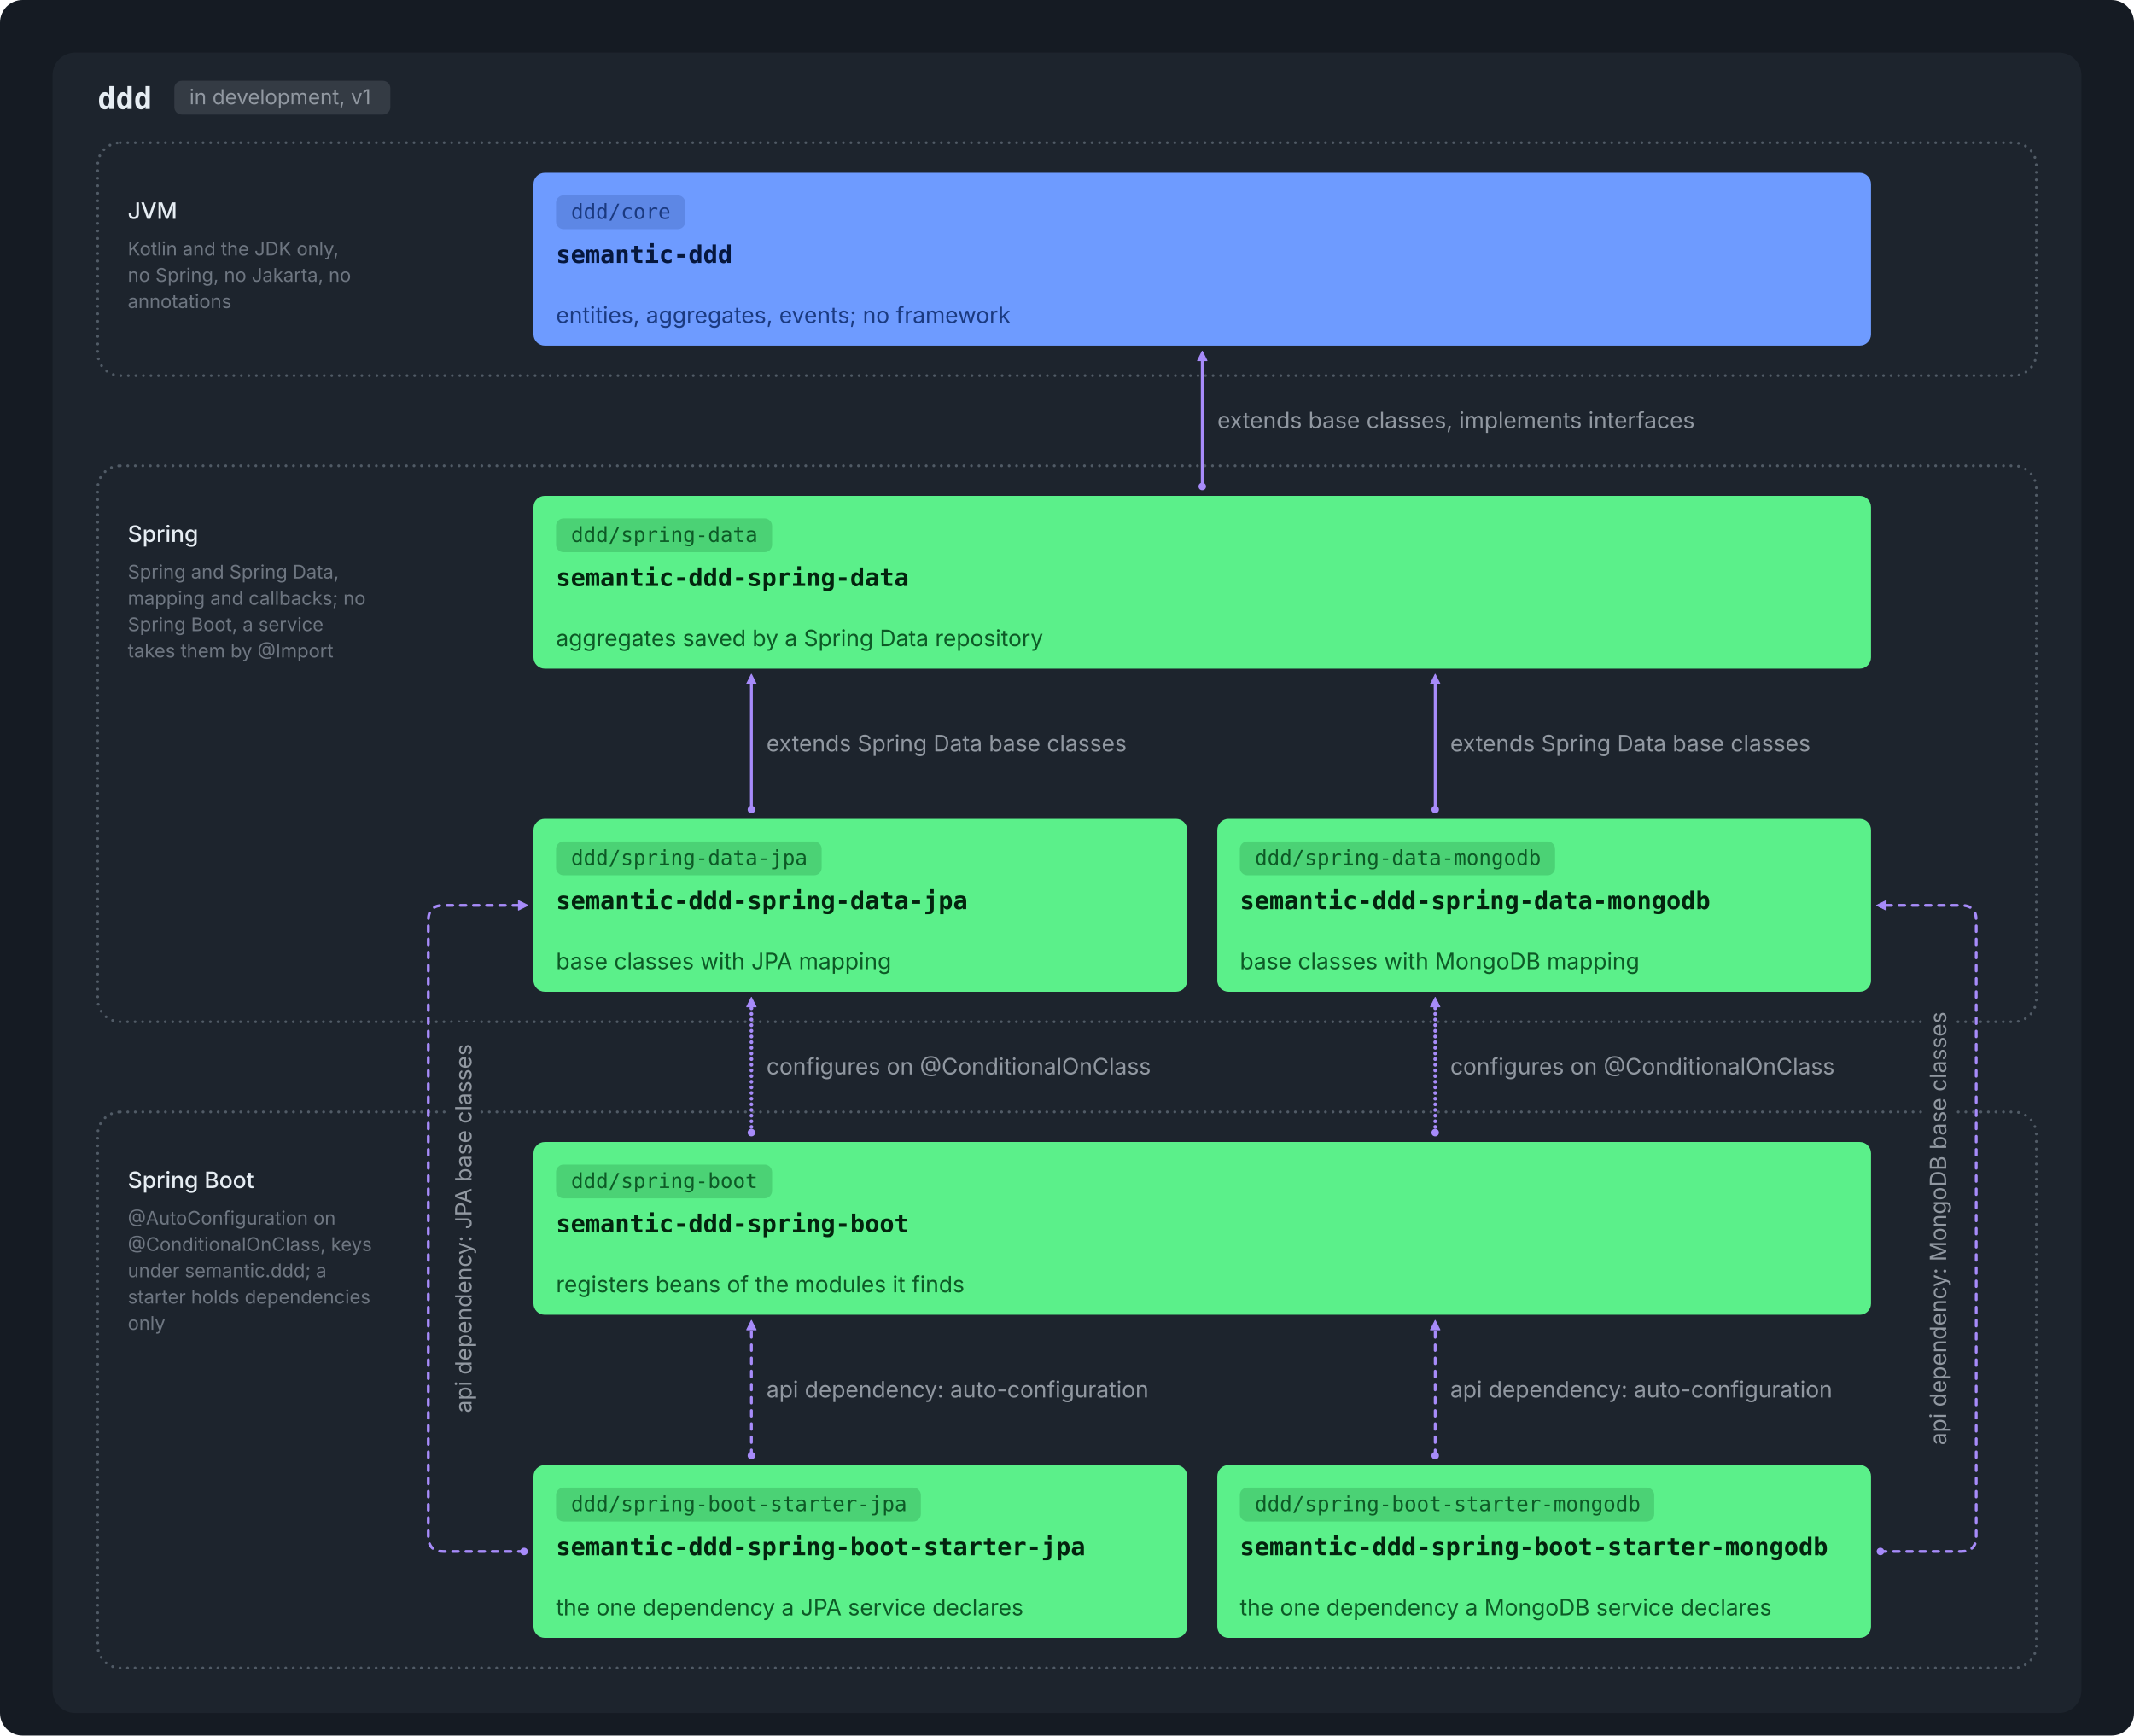
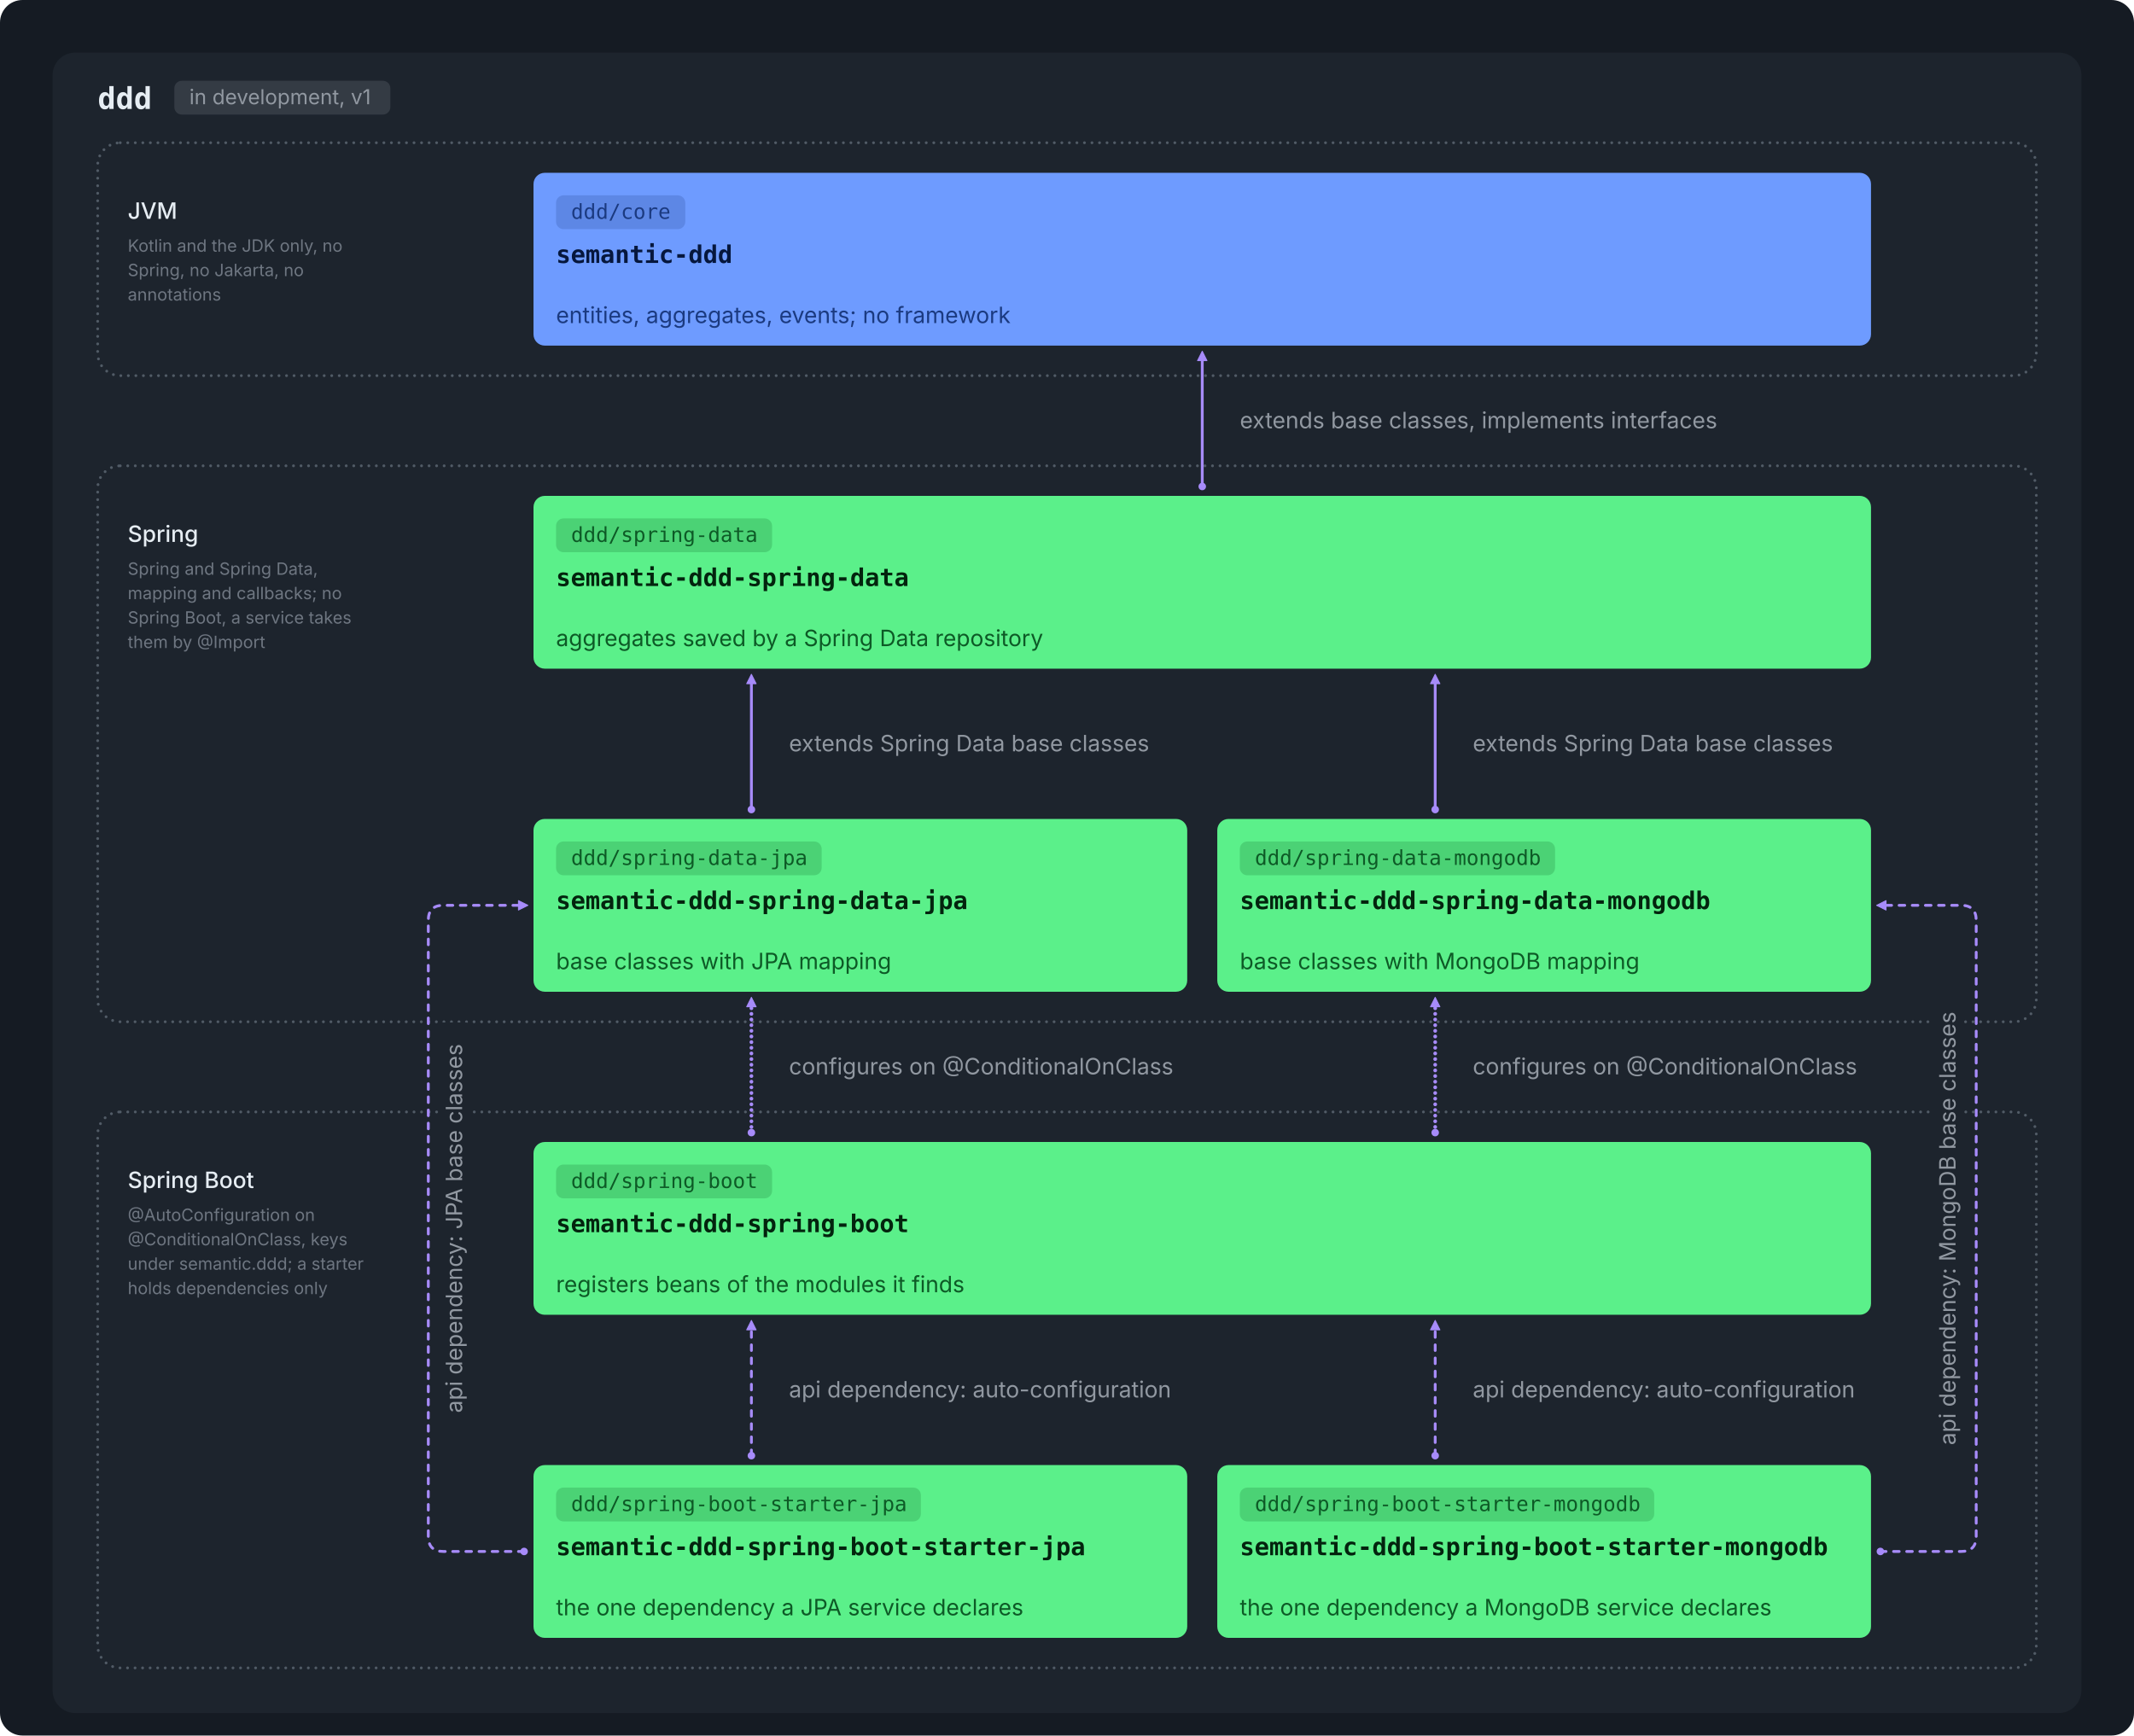
<svg xmlns="http://www.w3.org/2000/svg" viewBox="0 0 1136 924" width="1136" height="924" role="img">
  <rect width="1136" height="924" rx="12" fill="#151B23" />
  <g transform="translate(12,12)">
    <rect x="16.0" y="16.0" width="1080.0" height="884.0" rx="12" fill="#1D242D" />
    <text x="40.0" y="46.0" font-family="ui-monospace, SFMono-Regular, 'SF Mono', Menlo, Consolas, monospace" font-size="16" font-weight="600" fill="#E6EDF3" text-anchor="start">ddd</text>
    <rect x="80.8" y="31.0" width="115.0" height="18" rx="4" fill="#9198A1" fill-opacity="0.2" />
    <text x="88.8" y="43.5" font-family="-apple-system, BlinkMacSystemFont, 'Segoe UI', Inter, Helvetica, Arial, sans-serif" font-size="11" font-weight="400" fill="#9198A1" text-anchor="start">in development, v1</text>
    <rect x="40" y="64" width="1032" height="124" rx="12" fill="none" stroke="#515B66" stroke-width="1.5" stroke-linecap="round" stroke-dasharray="0.01 4" />
    <text x="56.0" y="104.5" font-family="-apple-system, BlinkMacSystemFont, 'Segoe UI', Inter, Helvetica, Arial, sans-serif" font-size="12" font-weight="500" fill="#E6EDF3" text-anchor="start">JVM</text>
-     <text x="56.0" y="124.0" font-family="-apple-system, BlinkMacSystemFont, 'Segoe UI', Inter, Helvetica, Arial, sans-serif" font-size="10" font-weight="400" fill="#6E7681" text-anchor="start">Kotlin and the JDK only,</text>
-     <text x="56.0" y="138.0" font-family="-apple-system, BlinkMacSystemFont, 'Segoe UI', Inter, Helvetica, Arial, sans-serif" font-size="10" font-weight="400" fill="#6E7681" text-anchor="start">no Spring, no Jakarta, no</text>
-     <text x="56.0" y="152.0" font-family="-apple-system, BlinkMacSystemFont, 'Segoe UI', Inter, Helvetica, Arial, sans-serif" font-size="10" font-weight="400" fill="#6E7681" text-anchor="start">annotations</text>
+     <text x="56.0" y="122.0" font-family="-apple-system, BlinkMacSystemFont, 'Segoe UI', Inter, Helvetica, Arial, sans-serif" font-size="9" font-weight="400" fill="#6E7681" text-anchor="start">Kotlin and the JDK only, no</text>
+     <text x="56.0" y="135.0" font-family="-apple-system, BlinkMacSystemFont, 'Segoe UI', Inter, Helvetica, Arial, sans-serif" font-size="9" font-weight="400" fill="#6E7681" text-anchor="start">Spring, no Jakarta, no</text>
+     <text x="56.0" y="148.0" font-family="-apple-system, BlinkMacSystemFont, 'Segoe UI', Inter, Helvetica, Arial, sans-serif" font-size="9" font-weight="400" fill="#6E7681" text-anchor="start">annotations</text>
    <rect x="40" y="236" width="1032" height="296" rx="12" fill="none" stroke="#515B66" stroke-width="1.5" stroke-linecap="round" stroke-dasharray="0.01 4" />
    <text x="56.0" y="276.5" font-family="-apple-system, BlinkMacSystemFont, 'Segoe UI', Inter, Helvetica, Arial, sans-serif" font-size="12" font-weight="500" fill="#E6EDF3" text-anchor="start">Spring</text>
-     <text x="56.0" y="296.0" font-family="-apple-system, BlinkMacSystemFont, 'Segoe UI', Inter, Helvetica, Arial, sans-serif" font-size="10" font-weight="400" fill="#6E7681" text-anchor="start">Spring and Spring Data,</text>
-     <text x="56.0" y="310.0" font-family="-apple-system, BlinkMacSystemFont, 'Segoe UI', Inter, Helvetica, Arial, sans-serif" font-size="10" font-weight="400" fill="#6E7681" text-anchor="start">mapping and callbacks; no</text>
-     <text x="56.0" y="324.0" font-family="-apple-system, BlinkMacSystemFont, 'Segoe UI', Inter, Helvetica, Arial, sans-serif" font-size="10" font-weight="400" fill="#6E7681" text-anchor="start">Spring Boot, a service</text>
-     <text x="56.0" y="338.0" font-family="-apple-system, BlinkMacSystemFont, 'Segoe UI', Inter, Helvetica, Arial, sans-serif" font-size="10" font-weight="400" fill="#6E7681" text-anchor="start">takes them by @Import</text>
+     <text x="56.0" y="294.0" font-family="-apple-system, BlinkMacSystemFont, 'Segoe UI', Inter, Helvetica, Arial, sans-serif" font-size="9" font-weight="400" fill="#6E7681" text-anchor="start">Spring and Spring Data,</text>
+     <text x="56.0" y="307.0" font-family="-apple-system, BlinkMacSystemFont, 'Segoe UI', Inter, Helvetica, Arial, sans-serif" font-size="9" font-weight="400" fill="#6E7681" text-anchor="start">mapping and callbacks; no</text>
+     <text x="56.0" y="320.0" font-family="-apple-system, BlinkMacSystemFont, 'Segoe UI', Inter, Helvetica, Arial, sans-serif" font-size="9" font-weight="400" fill="#6E7681" text-anchor="start">Spring Boot, a service takes</text>
+     <text x="56.0" y="333.0" font-family="-apple-system, BlinkMacSystemFont, 'Segoe UI', Inter, Helvetica, Arial, sans-serif" font-size="9" font-weight="400" fill="#6E7681" text-anchor="start">them by @Import</text>
    <rect x="40" y="580" width="1032" height="296" rx="12" fill="none" stroke="#515B66" stroke-width="1.5" stroke-linecap="round" stroke-dasharray="0.01 4" />
    <text x="56.0" y="620.5" font-family="-apple-system, BlinkMacSystemFont, 'Segoe UI', Inter, Helvetica, Arial, sans-serif" font-size="12" font-weight="500" fill="#E6EDF3" text-anchor="start">Spring Boot</text>
-     <text x="56.0" y="640.0" font-family="-apple-system, BlinkMacSystemFont, 'Segoe UI', Inter, Helvetica, Arial, sans-serif" font-size="10" font-weight="400" fill="#6E7681" text-anchor="start">@AutoConfiguration on</text>
-     <text x="56.0" y="654.0" font-family="-apple-system, BlinkMacSystemFont, 'Segoe UI', Inter, Helvetica, Arial, sans-serif" font-size="10" font-weight="400" fill="#6E7681" text-anchor="start">@ConditionalOnClass, keys</text>
-     <text x="56.0" y="668.0" font-family="-apple-system, BlinkMacSystemFont, 'Segoe UI', Inter, Helvetica, Arial, sans-serif" font-size="10" font-weight="400" fill="#6E7681" text-anchor="start">under semantic.ddd; a</text>
-     <text x="56.0" y="682.0" font-family="-apple-system, BlinkMacSystemFont, 'Segoe UI', Inter, Helvetica, Arial, sans-serif" font-size="10" font-weight="400" fill="#6E7681" text-anchor="start">starter holds dependencies</text>
-     <text x="56.0" y="696.0" font-family="-apple-system, BlinkMacSystemFont, 'Segoe UI', Inter, Helvetica, Arial, sans-serif" font-size="10" font-weight="400" fill="#6E7681" text-anchor="start">only</text>
+     <text x="56.0" y="638.0" font-family="-apple-system, BlinkMacSystemFont, 'Segoe UI', Inter, Helvetica, Arial, sans-serif" font-size="9" font-weight="400" fill="#6E7681" text-anchor="start">@AutoConfiguration on</text>
+     <text x="56.0" y="651.0" font-family="-apple-system, BlinkMacSystemFont, 'Segoe UI', Inter, Helvetica, Arial, sans-serif" font-size="9" font-weight="400" fill="#6E7681" text-anchor="start">@ConditionalOnClass, keys</text>
+     <text x="56.0" y="664.0" font-family="-apple-system, BlinkMacSystemFont, 'Segoe UI', Inter, Helvetica, Arial, sans-serif" font-size="9" font-weight="400" fill="#6E7681" text-anchor="start">under semantic.ddd; a starter</text>
+     <text x="56.0" y="677.0" font-family="-apple-system, BlinkMacSystemFont, 'Segoe UI', Inter, Helvetica, Arial, sans-serif" font-size="9" font-weight="400" fill="#6E7681" text-anchor="start">holds dependencies only</text>
    <rect x="272.0" y="80.0" width="712.0" height="92.0" rx="6" fill="#6E9BFF" />
    <rect x="284.0" y="92.0" width="68.8" height="18" rx="4" fill="#1B3A80" fill-opacity="0.2" />
    <text x="292.0" y="104.5" font-family="ui-monospace, SFMono-Regular, 'SF Mono', Menlo, Consolas, monospace" font-size="11" font-weight="400" fill="#1B3A80" text-anchor="start">ddd/core</text>
    <text x="284.0" y="128.0" font-family="ui-monospace, SFMono-Regular, 'SF Mono', Menlo, Consolas, monospace" font-size="13" font-weight="600" fill="#06173D" text-anchor="start">semantic-ddd</text>
    <text x="284.0" y="160.0" font-family="-apple-system, BlinkMacSystemFont, 'Segoe UI', Inter, Helvetica, Arial, sans-serif" font-size="12" font-weight="400" fill="#1B3A80" text-anchor="start">entities, aggregates, events; no framework</text>
    <rect x="272.0" y="252.0" width="712.0" height="92.0" rx="6" fill="#5BF08A" />
    <rect x="284.0" y="264.0" width="115.0" height="18" rx="4" fill="#0D5A26" fill-opacity="0.2" />
    <text x="292.0" y="276.5" font-family="ui-monospace, SFMono-Regular, 'SF Mono', Menlo, Consolas, monospace" font-size="11" font-weight="400" fill="#0D5A26" text-anchor="start">ddd/spring-data</text>
    <text x="284.0" y="300.0" font-family="ui-monospace, SFMono-Regular, 'SF Mono', Menlo, Consolas, monospace" font-size="13" font-weight="600" fill="#03240E" text-anchor="start">semantic-ddd-spring-data</text>
    <text x="284.0" y="332.0" font-family="-apple-system, BlinkMacSystemFont, 'Segoe UI', Inter, Helvetica, Arial, sans-serif" font-size="12" font-weight="400" fill="#0D5A26" text-anchor="start">aggregates saved by a Spring Data repository</text>
    <rect x="272.0" y="424.0" width="348.0" height="92.0" rx="6" fill="#5BF08A" />
    <rect x="284.0" y="436.0" width="141.4" height="18" rx="4" fill="#0D5A26" fill-opacity="0.2" />
    <text x="292.0" y="448.5" font-family="ui-monospace, SFMono-Regular, 'SF Mono', Menlo, Consolas, monospace" font-size="11" font-weight="400" fill="#0D5A26" text-anchor="start">ddd/spring-data-jpa</text>
    <text x="284.0" y="472.0" font-family="ui-monospace, SFMono-Regular, 'SF Mono', Menlo, Consolas, monospace" font-size="13" font-weight="600" fill="#03240E" text-anchor="start">semantic-ddd-spring-data-jpa</text>
    <text x="284.0" y="504.0" font-family="-apple-system, BlinkMacSystemFont, 'Segoe UI', Inter, Helvetica, Arial, sans-serif" font-size="12" font-weight="400" fill="#0D5A26" text-anchor="start">base classes with JPA mapping</text>
    <rect x="636.0" y="424.0" width="348.0" height="92.0" rx="6" fill="#5BF08A" />
    <rect x="648.0" y="436.0" width="167.8" height="18" rx="4" fill="#0D5A26" fill-opacity="0.2" />
    <text x="656.0" y="448.5" font-family="ui-monospace, SFMono-Regular, 'SF Mono', Menlo, Consolas, monospace" font-size="11" font-weight="400" fill="#0D5A26" text-anchor="start">ddd/spring-data-mongodb</text>
    <text x="648.0" y="472.0" font-family="ui-monospace, SFMono-Regular, 'SF Mono', Menlo, Consolas, monospace" font-size="13" font-weight="600" fill="#03240E" text-anchor="start">semantic-ddd-spring-data-mongodb</text>
    <text x="648.0" y="504.0" font-family="-apple-system, BlinkMacSystemFont, 'Segoe UI', Inter, Helvetica, Arial, sans-serif" font-size="12" font-weight="400" fill="#0D5A26" text-anchor="start">base classes with MongoDB mapping</text>
    <rect x="272.0" y="596.0" width="712.0" height="92.0" rx="6" fill="#5BF08A" />
    <rect x="284.0" y="608.0" width="115.0" height="18" rx="4" fill="#0D5A26" fill-opacity="0.2" />
    <text x="292.0" y="620.5" font-family="ui-monospace, SFMono-Regular, 'SF Mono', Menlo, Consolas, monospace" font-size="11" font-weight="400" fill="#0D5A26" text-anchor="start">ddd/spring-boot</text>
    <text x="284.0" y="644.0" font-family="ui-monospace, SFMono-Regular, 'SF Mono', Menlo, Consolas, monospace" font-size="13" font-weight="600" fill="#03240E" text-anchor="start">semantic-ddd-spring-boot</text>
    <text x="284.0" y="676.0" font-family="-apple-system, BlinkMacSystemFont, 'Segoe UI', Inter, Helvetica, Arial, sans-serif" font-size="12" font-weight="400" fill="#0D5A26" text-anchor="start">registers beans of the modules it finds</text>
    <rect x="272.0" y="768.0" width="348.0" height="92.0" rx="6" fill="#5BF08A" />
    <rect x="284.0" y="780.0" width="194.2" height="18" rx="4" fill="#0D5A26" fill-opacity="0.2" />
    <text x="292.0" y="792.5" font-family="ui-monospace, SFMono-Regular, 'SF Mono', Menlo, Consolas, monospace" font-size="11" font-weight="400" fill="#0D5A26" text-anchor="start">ddd/spring-boot-starter-jpa</text>
    <text x="284.0" y="816.0" font-family="ui-monospace, SFMono-Regular, 'SF Mono', Menlo, Consolas, monospace" font-size="13" font-weight="600" fill="#03240E" text-anchor="start">semantic-ddd-spring-boot-starter-jpa</text>
    <text x="284.0" y="848.0" font-family="-apple-system, BlinkMacSystemFont, 'Segoe UI', Inter, Helvetica, Arial, sans-serif" font-size="12" font-weight="400" fill="#0D5A26" text-anchor="start">the one dependency a JPA service declares</text>
    <rect x="636.0" y="768.0" width="348.0" height="92.0" rx="6" fill="#5BF08A" />
    <rect x="648.0" y="780.0" width="220.6" height="18" rx="4" fill="#0D5A26" fill-opacity="0.2" />
    <text x="656.0" y="792.5" font-family="ui-monospace, SFMono-Regular, 'SF Mono', Menlo, Consolas, monospace" font-size="11" font-weight="400" fill="#0D5A26" text-anchor="start">ddd/spring-boot-starter-mongodb</text>
    <text x="648.0" y="816.0" font-family="ui-monospace, SFMono-Regular, 'SF Mono', Menlo, Consolas, monospace" font-size="13" font-weight="600" fill="#03240E" text-anchor="start">semantic-ddd-spring-boot-starter-mongodb</text>
    <text x="648.0" y="848.0" font-family="-apple-system, BlinkMacSystemFont, 'Segoe UI', Inter, Helvetica, Arial, sans-serif" font-size="12" font-weight="400" fill="#0D5A26" text-anchor="start">the one dependency a MongoDB service declares</text>
    <circle cx="628.0" cy="247" r="2" fill="#A78BFA" />
    <path d="M628.0,175 L630.5,180.0 L625.5,180.0 Z" fill="#A78BFA" stroke="#A78BFA" stroke-width="0.5" stroke-linejoin="round" />
    <path d="M628.0,247 L628.0,180" stroke="#A78BFA" stroke-width="1.5" fill="none" stroke-linecap="round" stroke-linejoin="round" />
    <circle cx="388.0" cy="419" r="2" fill="#A78BFA" />
    <path d="M388.0,347 L390.5,352.0 L385.5,352.0 Z" fill="#A78BFA" stroke="#A78BFA" stroke-width="0.5" stroke-linejoin="round" />
    <path d="M388.0,419 L388.0,352" stroke="#A78BFA" stroke-width="1.5" fill="none" stroke-linecap="round" stroke-linejoin="round" />
    <circle cx="752.0" cy="419" r="2" fill="#A78BFA" />
    <path d="M752.0,347 L754.5,352.0 L749.5,352.0 Z" fill="#A78BFA" stroke="#A78BFA" stroke-width="0.5" stroke-linejoin="round" />
    <path d="M752.0,419 L752.0,352" stroke="#A78BFA" stroke-width="1.5" fill="none" stroke-linecap="round" stroke-linejoin="round" />
    <circle cx="388.0" cy="591" r="2" fill="#A78BFA" />
    <path d="M388.0,519 L390.5,524.0 L385.5,524.0 Z" fill="#A78BFA" stroke="#A78BFA" stroke-width="0.5" stroke-linejoin="round" />
    <path d="M388.0,591 L388.0,524" stroke="#A78BFA" stroke-width="2" fill="none" stroke-linecap="round" stroke-linejoin="round" stroke-dasharray="0.01 3" />
    <circle cx="752.0" cy="591" r="2" fill="#A78BFA" />
    <path d="M752.0,519 L754.5,524.0 L749.5,524.0 Z" fill="#A78BFA" stroke="#A78BFA" stroke-width="0.5" stroke-linejoin="round" />
    <path d="M752.0,591 L752.0,524" stroke="#A78BFA" stroke-width="2" fill="none" stroke-linecap="round" stroke-linejoin="round" stroke-dasharray="0.01 3" />
    <circle cx="388.0" cy="763" r="2" fill="#A78BFA" />
    <path d="M388.0,691 L390.5,696.0 L385.5,696.0 Z" fill="#A78BFA" stroke="#A78BFA" stroke-width="0.5" stroke-linejoin="round" />
    <path d="M388.0,763 L388.0,696" stroke="#A78BFA" stroke-width="1.5" fill="none" stroke-linecap="round" stroke-linejoin="round" stroke-dasharray="3 4" />
    <circle cx="752.0" cy="763" r="2" fill="#A78BFA" />
    <path d="M752.0,691 L754.5,696.0 L749.5,696.0 Z" fill="#A78BFA" stroke="#A78BFA" stroke-width="0.5" stroke-linejoin="round" />
    <path d="M752.0,763 L752.0,696" stroke="#A78BFA" stroke-width="1.5" fill="none" stroke-linecap="round" stroke-linejoin="round" stroke-dasharray="3 4" />
    <circle cx="267" cy="814.0" r="2" fill="#A78BFA" />
    <path d="M269,470.0 L264.0,472.5 L264.0,467.5 Z" fill="#A78BFA" stroke="#A78BFA" stroke-width="0.5" stroke-linejoin="round" />
    <path d="M267,814.0 L224,814.0 Q216,814.0 216,806.0 L216,478.0 Q216,470.0 224,470.0 L264,470.0" stroke="#A78BFA" stroke-width="1.5" fill="none" stroke-linecap="round" stroke-linejoin="round" stroke-dasharray="3 4" />
    <circle cx="989" cy="814.0" r="2" fill="#A78BFA" />
    <path d="M987,470.0 L992.0,467.5 L992.0,472.5 Z" fill="#A78BFA" stroke="#A78BFA" stroke-width="0.5" stroke-linejoin="round" />
    <path d="M989,814.0 L1032,814.0 Q1040,814.0 1040,806.0 L1040,478.0 Q1040,470.0 1032,470.0 L992,470.0" stroke="#A78BFA" stroke-width="1.5" fill="none" stroke-linecap="round" stroke-linejoin="round" stroke-dasharray="3 4" />
-     <text x="636.0" y="216.0" font-family="-apple-system, BlinkMacSystemFont, 'Segoe UI', Inter, Helvetica, Arial, sans-serif" font-size="12" font-weight="400" fill="#9198A1" text-anchor="start">extends base classes, implements interfaces</text>
-     <text x="396.0" y="388.0" font-family="-apple-system, BlinkMacSystemFont, 'Segoe UI', Inter, Helvetica, Arial, sans-serif" font-size="12" font-weight="400" fill="#9198A1" text-anchor="start">extends Spring Data base classes</text>
-     <text x="760.0" y="388.0" font-family="-apple-system, BlinkMacSystemFont, 'Segoe UI', Inter, Helvetica, Arial, sans-serif" font-size="12" font-weight="400" fill="#9198A1" text-anchor="start">extends Spring Data base classes</text>
-     <text x="396.0" y="560.0" font-family="-apple-system, BlinkMacSystemFont, 'Segoe UI', Inter, Helvetica, Arial, sans-serif" font-size="12" font-weight="400" fill="#9198A1" text-anchor="start">configures on @ConditionalOnClass</text>
-     <text x="760.0" y="560.0" font-family="-apple-system, BlinkMacSystemFont, 'Segoe UI', Inter, Helvetica, Arial, sans-serif" font-size="12" font-weight="400" fill="#9198A1" text-anchor="start">configures on @ConditionalOnClass</text>
-     <text x="396.0" y="732.0" font-family="-apple-system, BlinkMacSystemFont, 'Segoe UI', Inter, Helvetica, Arial, sans-serif" font-size="12" font-weight="400" fill="#9198A1" text-anchor="start">api dependency: auto-configuration</text>
-     <text x="760.0" y="732.0" font-family="-apple-system, BlinkMacSystemFont, 'Segoe UI', Inter, Helvetica, Arial, sans-serif" font-size="12" font-weight="400" fill="#9198A1" text-anchor="start">api dependency: auto-configuration</text>
-     <g transform="rotate(-90 239 642.0)">
-       <rect x="129.4" y="630.0" width="219.2" height="16.0" rx="2" fill="#1D242D" />
-       <text x="239.0" y="642.0" font-family="-apple-system, BlinkMacSystemFont, 'Segoe UI', Inter, Helvetica, Arial, sans-serif" font-size="12" font-weight="400" fill="#9198A1" text-anchor="middle">api dependency: JPA base classes</text>
+     <text x="648.0" y="216.0" font-family="-apple-system, BlinkMacSystemFont, 'Segoe UI', Inter, Helvetica, Arial, sans-serif" font-size="12" font-weight="400" fill="#9198A1" text-anchor="start">extends base classes, implements interfaces</text>
+     <text x="408.0" y="388.0" font-family="-apple-system, BlinkMacSystemFont, 'Segoe UI', Inter, Helvetica, Arial, sans-serif" font-size="12" font-weight="400" fill="#9198A1" text-anchor="start">extends Spring Data base classes</text>
+     <text x="772.0" y="388.0" font-family="-apple-system, BlinkMacSystemFont, 'Segoe UI', Inter, Helvetica, Arial, sans-serif" font-size="12" font-weight="400" fill="#9198A1" text-anchor="start">extends Spring Data base classes</text>
+     <text x="408.0" y="560.0" font-family="-apple-system, BlinkMacSystemFont, 'Segoe UI', Inter, Helvetica, Arial, sans-serif" font-size="12" font-weight="400" fill="#9198A1" text-anchor="start">configures on @ConditionalOnClass</text>
+     <text x="772.0" y="560.0" font-family="-apple-system, BlinkMacSystemFont, 'Segoe UI', Inter, Helvetica, Arial, sans-serif" font-size="12" font-weight="400" fill="#9198A1" text-anchor="start">configures on @ConditionalOnClass</text>
+     <text x="408.0" y="732.0" font-family="-apple-system, BlinkMacSystemFont, 'Segoe UI', Inter, Helvetica, Arial, sans-serif" font-size="12" font-weight="400" fill="#9198A1" text-anchor="start">api dependency: auto-configuration</text>
+     <text x="772.0" y="732.0" font-family="-apple-system, BlinkMacSystemFont, 'Segoe UI', Inter, Helvetica, Arial, sans-serif" font-size="12" font-weight="400" fill="#9198A1" text-anchor="start">api dependency: auto-configuration</text>
+     <g transform="rotate(-90 234 642.0)">
+       <rect x="124.4" y="630.0" width="219.2" height="16.0" rx="2" fill="#1D242D" />
+       <text x="234.0" y="642.0" font-family="-apple-system, BlinkMacSystemFont, 'Segoe UI', Inter, Helvetica, Arial, sans-serif" font-size="12" font-weight="400" fill="#9198A1" text-anchor="middle">api dependency: JPA base classes</text>
    </g>
-     <g transform="rotate(-90 1024 642.0)">
-       <rect x="901.2" y="630.0" width="245.6" height="16.0" rx="2" fill="#1D242D" />
-       <text x="1024.0" y="642.0" font-family="-apple-system, BlinkMacSystemFont, 'Segoe UI', Inter, Helvetica, Arial, sans-serif" font-size="12" font-weight="400" fill="#9198A1" text-anchor="middle">api dependency: MongoDB base classes</text>
+     <g transform="rotate(-90 1029 642.0)">
+       <rect x="906.2" y="630.0" width="245.6" height="16.0" rx="2" fill="#1D242D" />
+       <text x="1029.0" y="642.0" font-family="-apple-system, BlinkMacSystemFont, 'Segoe UI', Inter, Helvetica, Arial, sans-serif" font-size="12" font-weight="400" fill="#9198A1" text-anchor="middle">api dependency: MongoDB base classes</text>
    </g>
  </g>
</svg>
